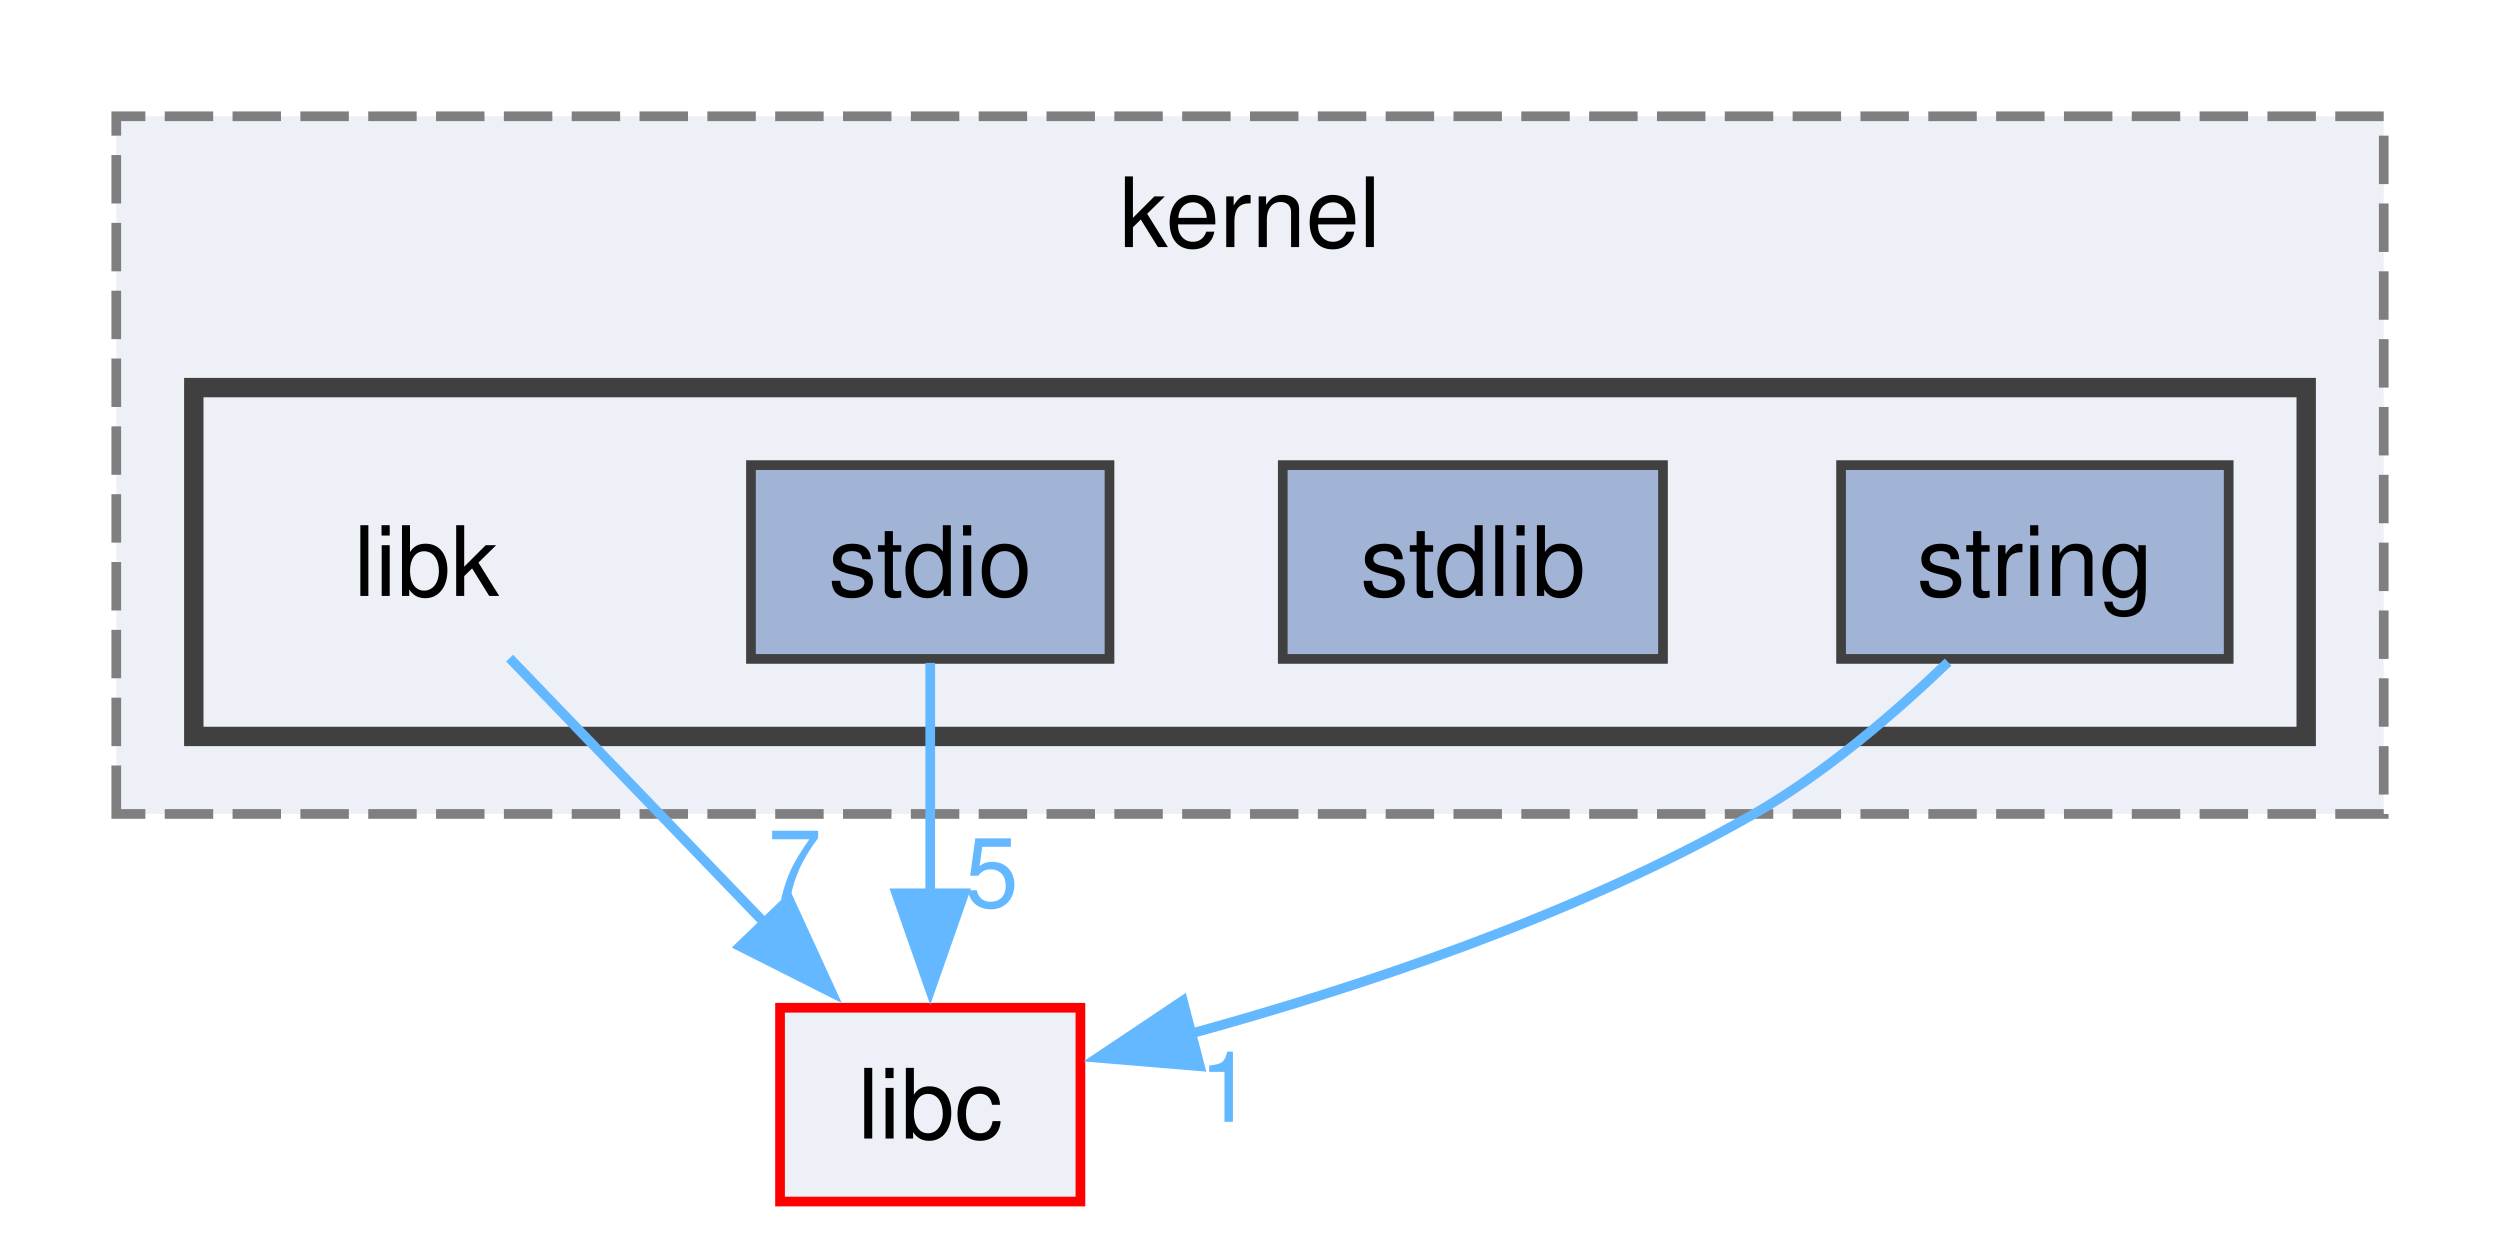
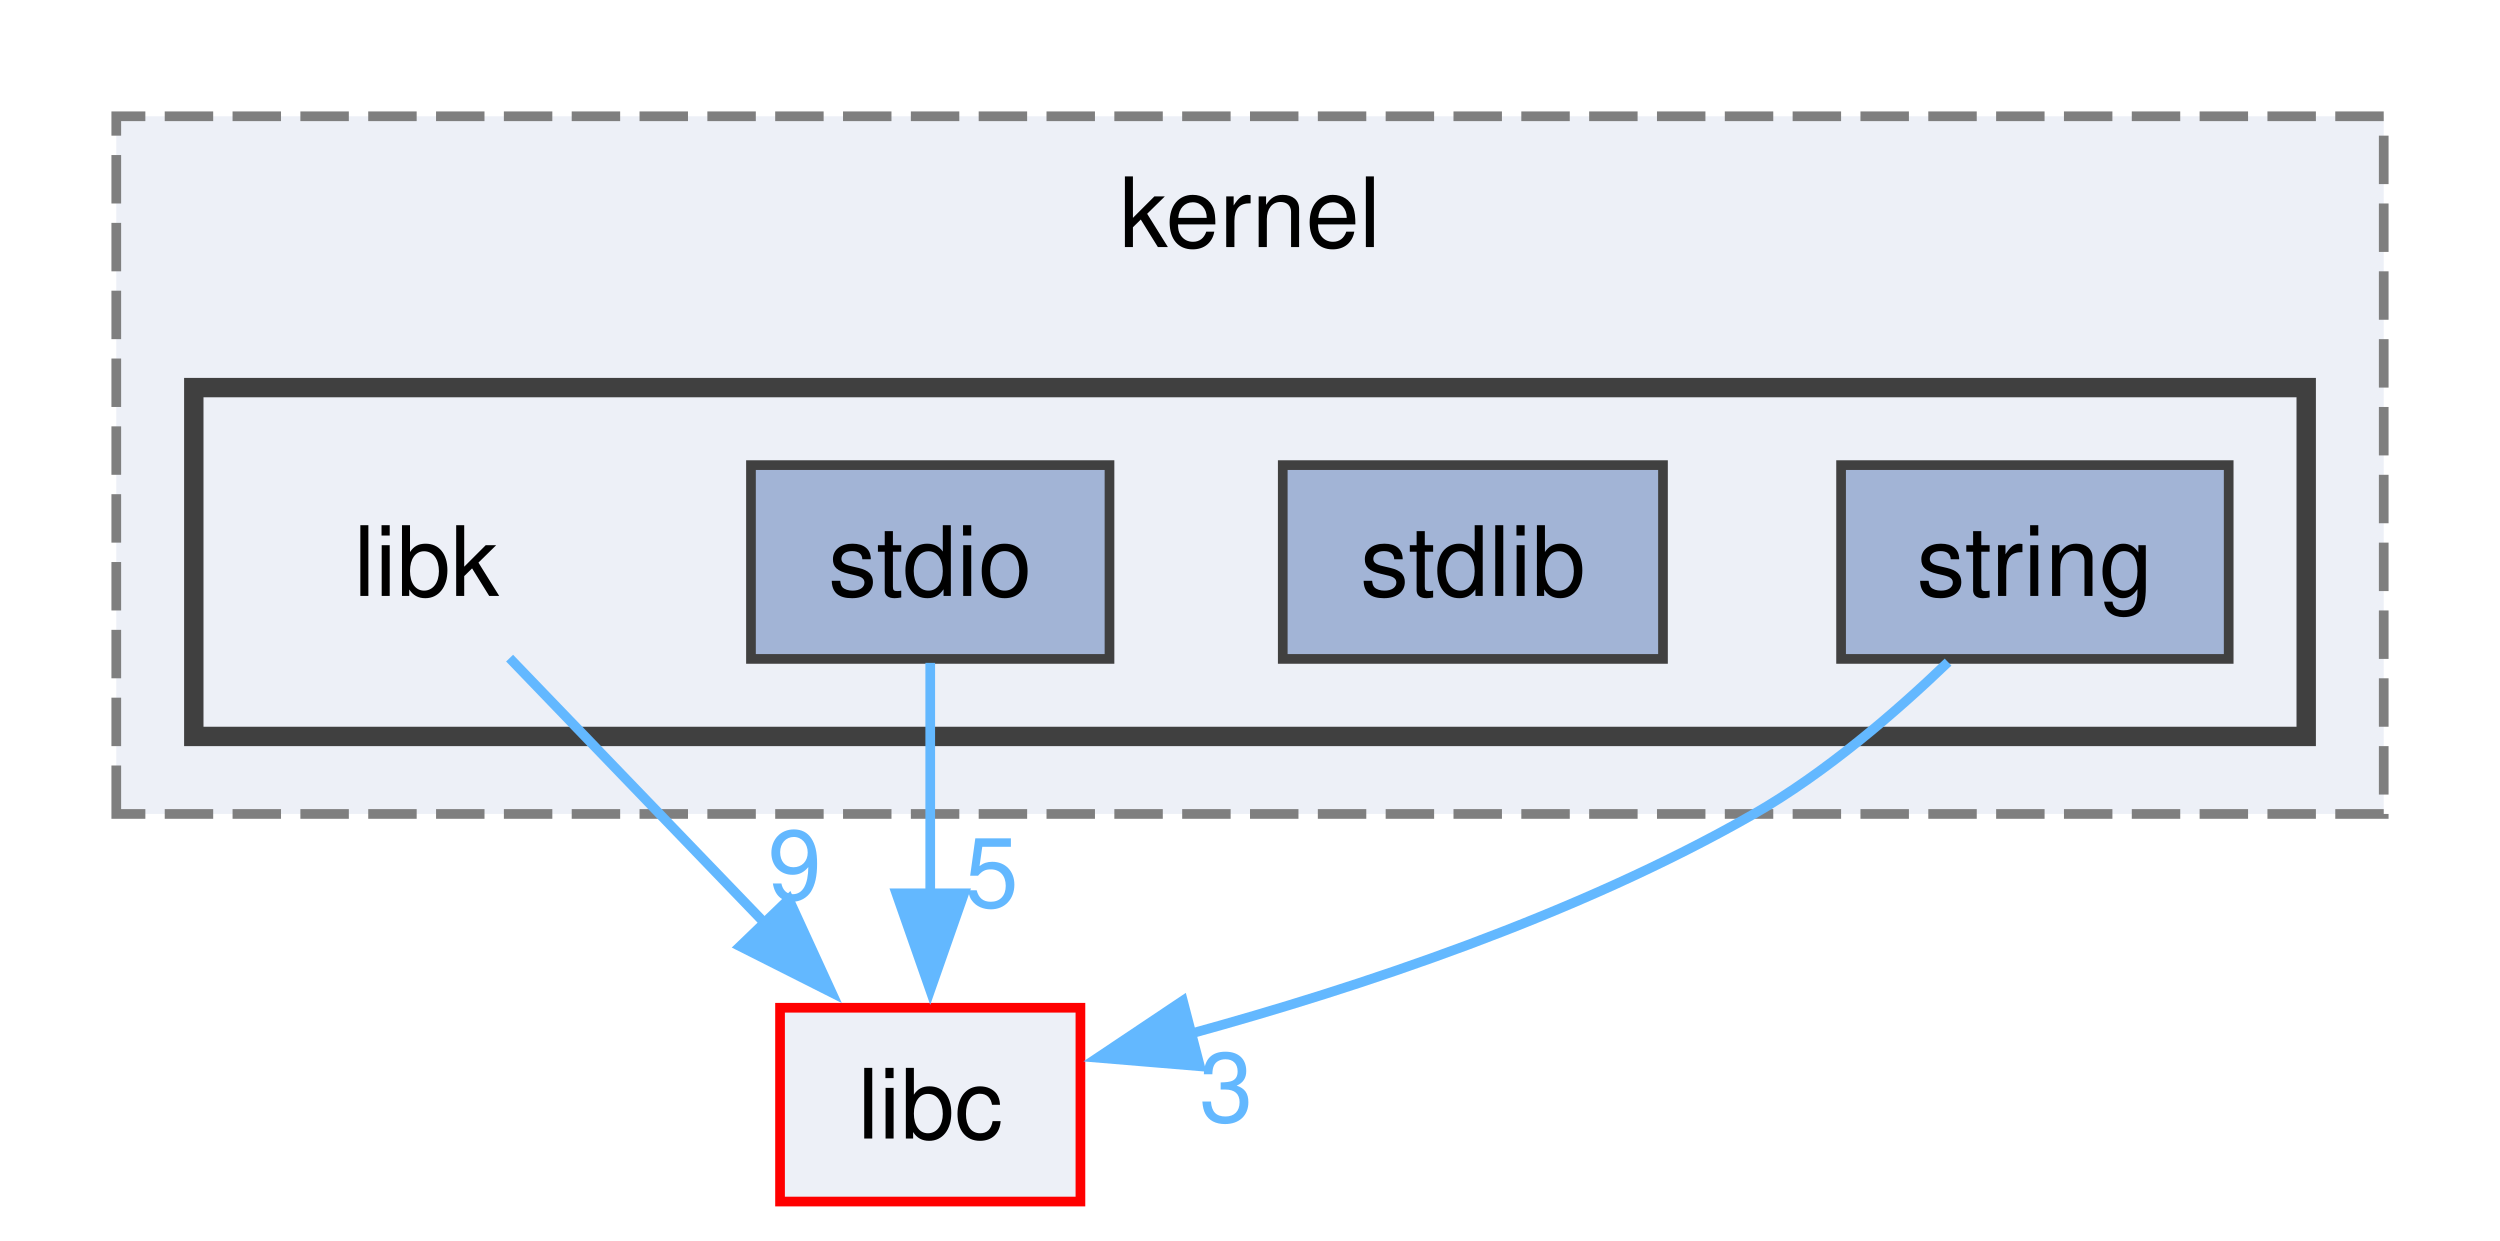
<svg xmlns="http://www.w3.org/2000/svg" xmlns:xlink="http://www.w3.org/1999/xlink" width="258pt" height="128pt" viewBox="0.00 0.00 258.00 128.00">
  <g id="graph0" class="graph" transform="scale(1 1) rotate(0) translate(4 124)">
    <g id="clust1" class="cluster">
      <g id="a_clust1">
        <a xlink:href="dir_61787e3d0e900058fede9b6b7a859ccf.html" target="_top" xlink:title="kernel">
          <polygon fill="#edf0f7" stroke="#7f7f7f" stroke-dasharray="5,2" points="8,-40 8,-112 242,-112 242,-40 8,-40" />
          <text xml:space="preserve" text-anchor="middle" x="125" y="-98.5" font-family="Helvetica,sans-Serif" font-size="10.00">kernel</text>
        </a>
      </g>
    </g>
    <g id="clust2" class="cluster">
      <g id="a_clust2">
        <a xlink:href="dir_5bcf624d0f28234f7dad84bc831ee623.html" target="_top">
          <polygon fill="#edf0f7" stroke="#404040" stroke-width="2" points="16,-48 16,-84 234,-84 234,-48 16,-48" />
        </a>
      </g>
    </g>
    <g id="node1" class="node">
      <text xml:space="preserve" text-anchor="middle" x="40" y="-62.5" font-family="Helvetica,sans-Serif" font-size="10.00">libk</text>
    </g>
    <g id="node5" class="node">
      <g id="a_node5">
        <a xlink:href="dir_fc1eb218ab426e5adb60367f98438da0.html" target="_top" xlink:title="libc">
          <polygon fill="#edf0f7" stroke="red" points="107.5,-20 76.5,-20 76.5,0 107.5,0 107.5,-20" />
          <text xml:space="preserve" text-anchor="middle" x="92" y="-6.5" font-family="Helvetica,sans-Serif" font-size="10.00">libc</text>
        </a>
      </g>
    </g>
    <g id="edge1" class="edge">
      <g id="a_edge1">
        <a xlink:href="dir_000030_000028.html" target="_top">
          <path fill="none" stroke="#63b8ff" d="M48.59,-56.08C55.76,-48.64 66.2,-37.8 75.04,-28.61" />
          <polygon fill="#63b8ff" stroke="#63b8ff" points="77.41,-31.2 81.83,-21.57 72.37,-26.34 77.41,-31.2" />
        </a>
      </g>
      <g id="a_edge1-headlabel">
-         <a xlink:href="dir_000030_000028.html" target="_top" xlink:title="7">
-           <text xml:space="preserve" text-anchor="middle" x="78.01" y="-31.17" font-family="Helvetica,sans-Serif" font-size="10.00" fill="#63b8ff">7</text>
+         <a xlink:href="dir_000030_000028.html" target="_top" xlink:title="9">
+           <text xml:space="preserve" text-anchor="middle" x="78.01" y="-31.17" font-family="Helvetica,sans-Serif" font-size="10.00" fill="#63b8ff">9</text>
        </a>
      </g>
    </g>
    <g id="node2" class="node">
      <g id="a_node2">
        <a xlink:href="dir_3c04315d0799a73b55725a957739a65b.html" target="_top" xlink:title="stdio">
          <polygon fill="#a2b4d6" stroke="#404040" points="110.5,-76 73.5,-76 73.5,-56 110.5,-56 110.5,-76" />
          <text xml:space="preserve" text-anchor="middle" x="92" y="-62.5" font-family="Helvetica,sans-Serif" font-size="10.00">stdio</text>
        </a>
      </g>
    </g>
    <g id="edge2" class="edge">
      <g id="a_edge2">
        <a xlink:href="dir_000041_000028.html" target="_top">
          <path fill="none" stroke="#63b8ff" d="M92,-55.59C92,-49.01 92,-39.96 92,-31.73" />
          <polygon fill="#63b8ff" stroke="#63b8ff" points="95.5,-31.81 92,-21.81 88.5,-31.81 95.5,-31.81" />
        </a>
      </g>
      <g id="a_edge2-headlabel">
        <a xlink:href="dir_000041_000028.html" target="_top" xlink:title="5">
          <text xml:space="preserve" text-anchor="middle" x="98.34" y="-30.39" font-family="Helvetica,sans-Serif" font-size="10.00" fill="#63b8ff">5</text>
        </a>
      </g>
    </g>
    <g id="node3" class="node">
      <g id="a_node3">
        <a xlink:href="dir_a10fab2586b2ec2b797552419961fe65.html" target="_top" xlink:title="stdlib">
          <polygon fill="#a2b4d6" stroke="#404040" points="167.62,-76 128.38,-76 128.38,-56 167.62,-56 167.62,-76" />
          <text xml:space="preserve" text-anchor="middle" x="148" y="-62.5" font-family="Helvetica,sans-Serif" font-size="10.00">stdlib</text>
        </a>
      </g>
    </g>
    <g id="node4" class="node">
      <g id="a_node4">
        <a xlink:href="dir_2e45c83f0e4c763d12fac0eafdc16455.html" target="_top" xlink:title="string">
          <polygon fill="#a2b4d6" stroke="#404040" points="226,-76 186,-76 186,-56 226,-56 226,-76" />
          <text xml:space="preserve" text-anchor="middle" x="206" y="-62.5" font-family="Helvetica,sans-Serif" font-size="10.00">string</text>
        </a>
      </g>
    </g>
    <g id="edge3" class="edge">
      <g id="a_edge3">
        <a xlink:href="dir_000045_000028.html" target="_top">
          <path fill="none" stroke="#63b8ff" d="M197.04,-55.67C191.63,-50.48 184.38,-44.23 177,-40 158.75,-29.55 136.14,-22.06 118.82,-17.31" />
          <polygon fill="#63b8ff" stroke="#63b8ff" points="119.83,-13.96 109.27,-14.84 118.07,-20.73 119.83,-13.96" />
        </a>
      </g>
      <g id="a_edge3-headlabel">
-         <a xlink:href="dir_000045_000028.html" target="_top" xlink:title="1">
-           <text xml:space="preserve" text-anchor="middle" x="122.55" y="-8.23" font-family="Helvetica,sans-Serif" font-size="10.00" fill="#63b8ff">1</text>
+         <a xlink:href="dir_000045_000028.html" target="_top" xlink:title="3">
+           <text xml:space="preserve" text-anchor="middle" x="122.55" y="-8.23" font-family="Helvetica,sans-Serif" font-size="10.00" fill="#63b8ff">3</text>
        </a>
      </g>
    </g>
  </g>
</svg>
